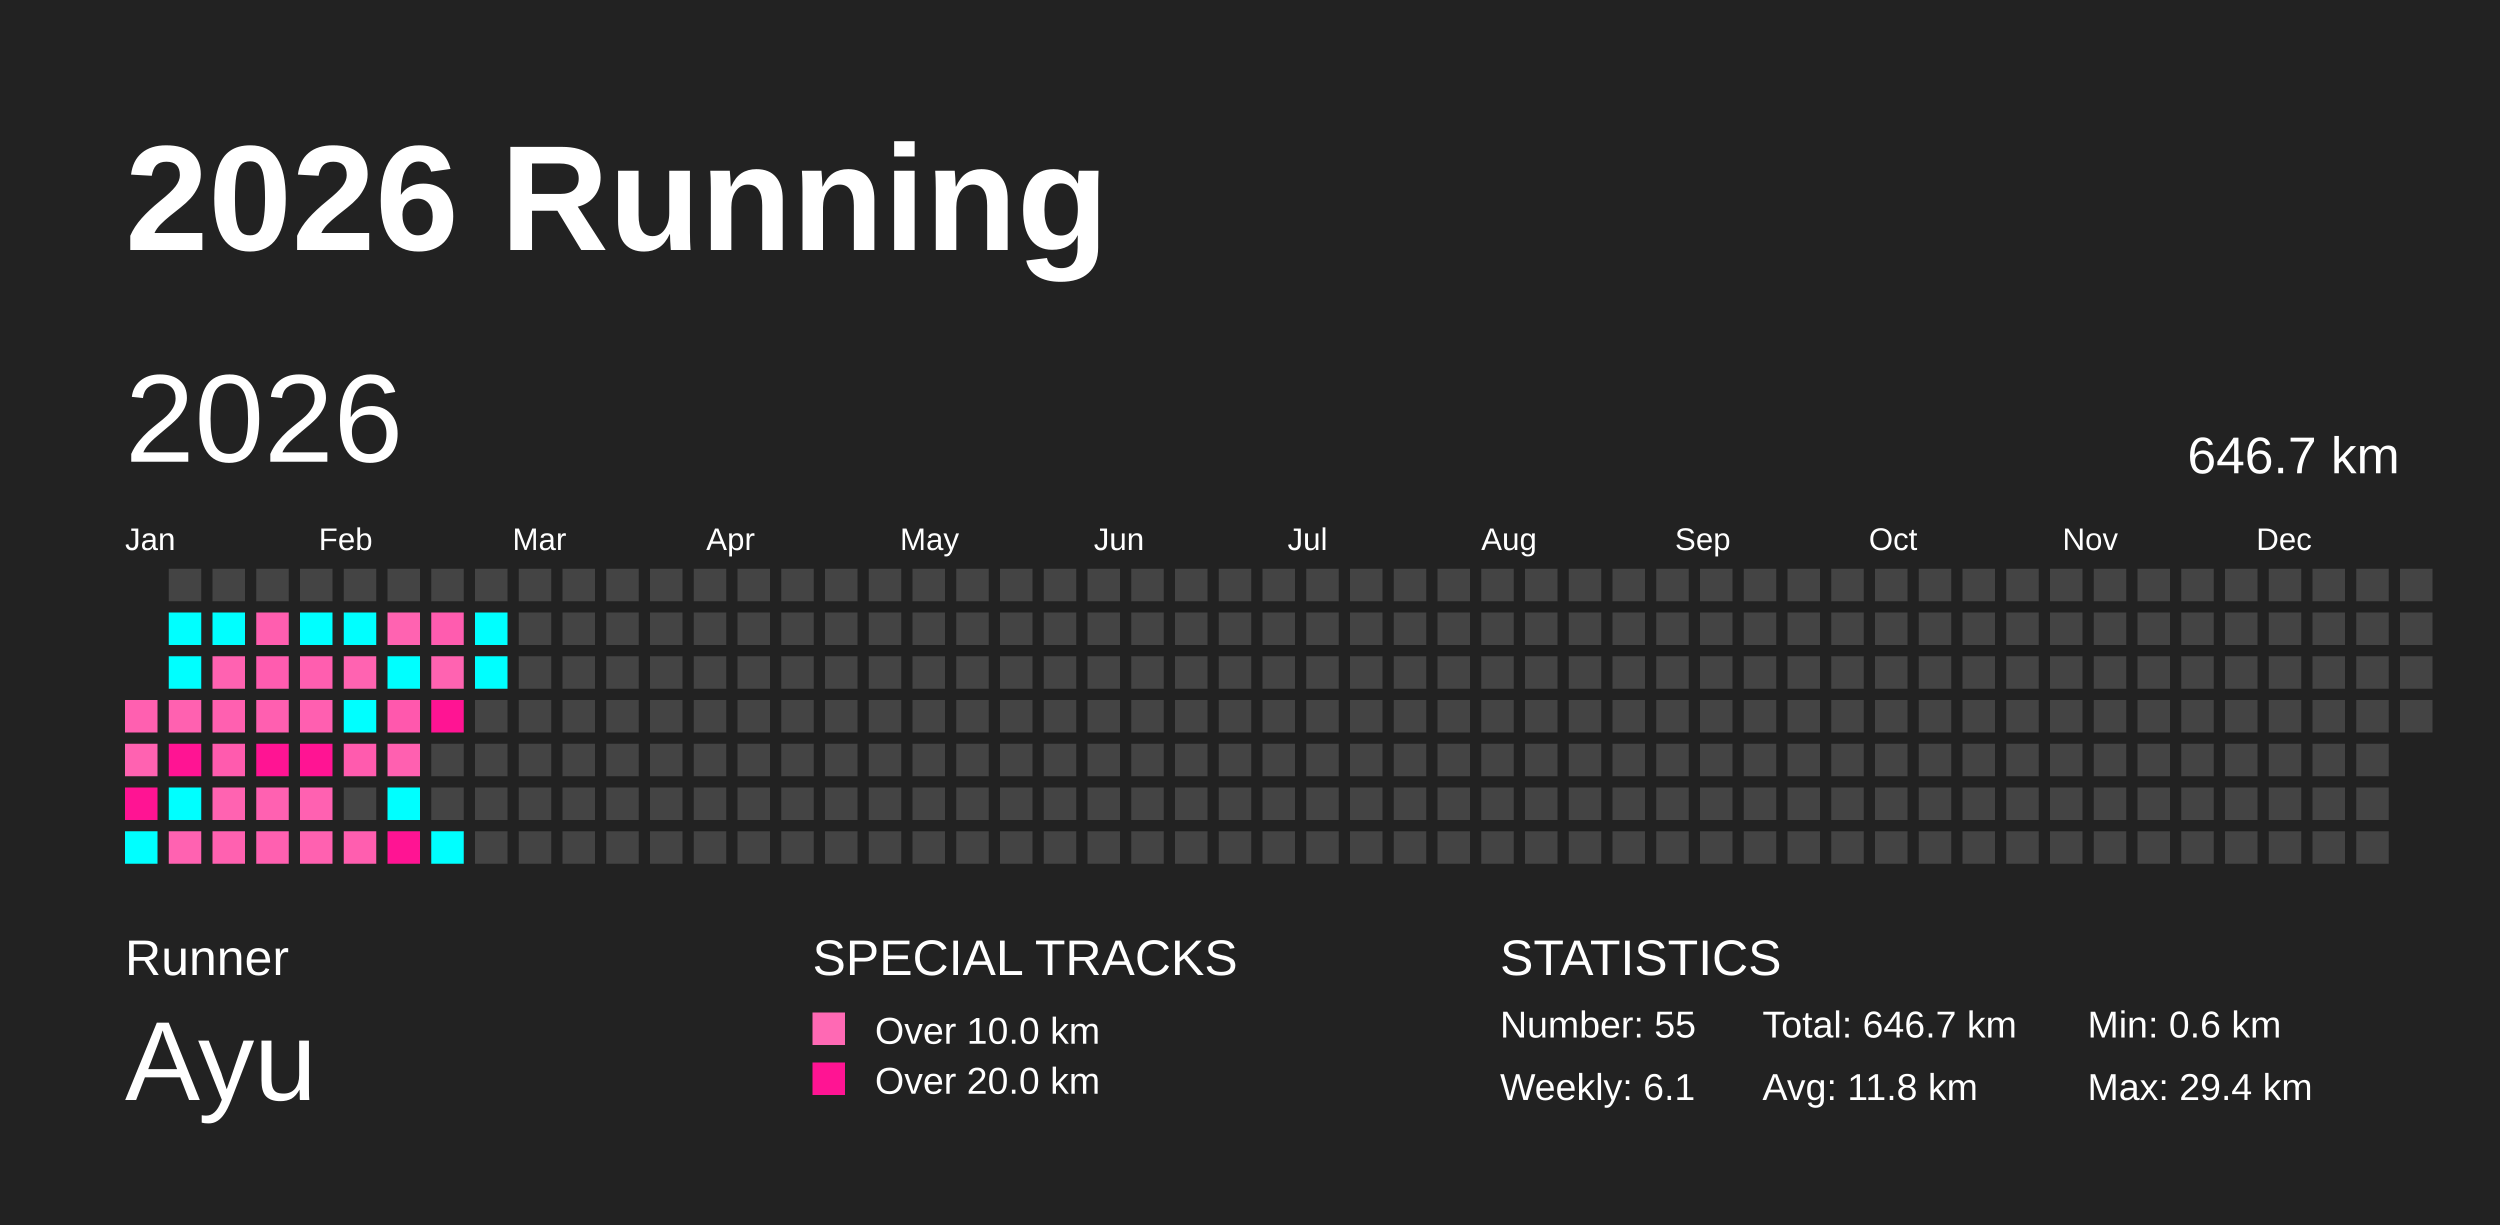
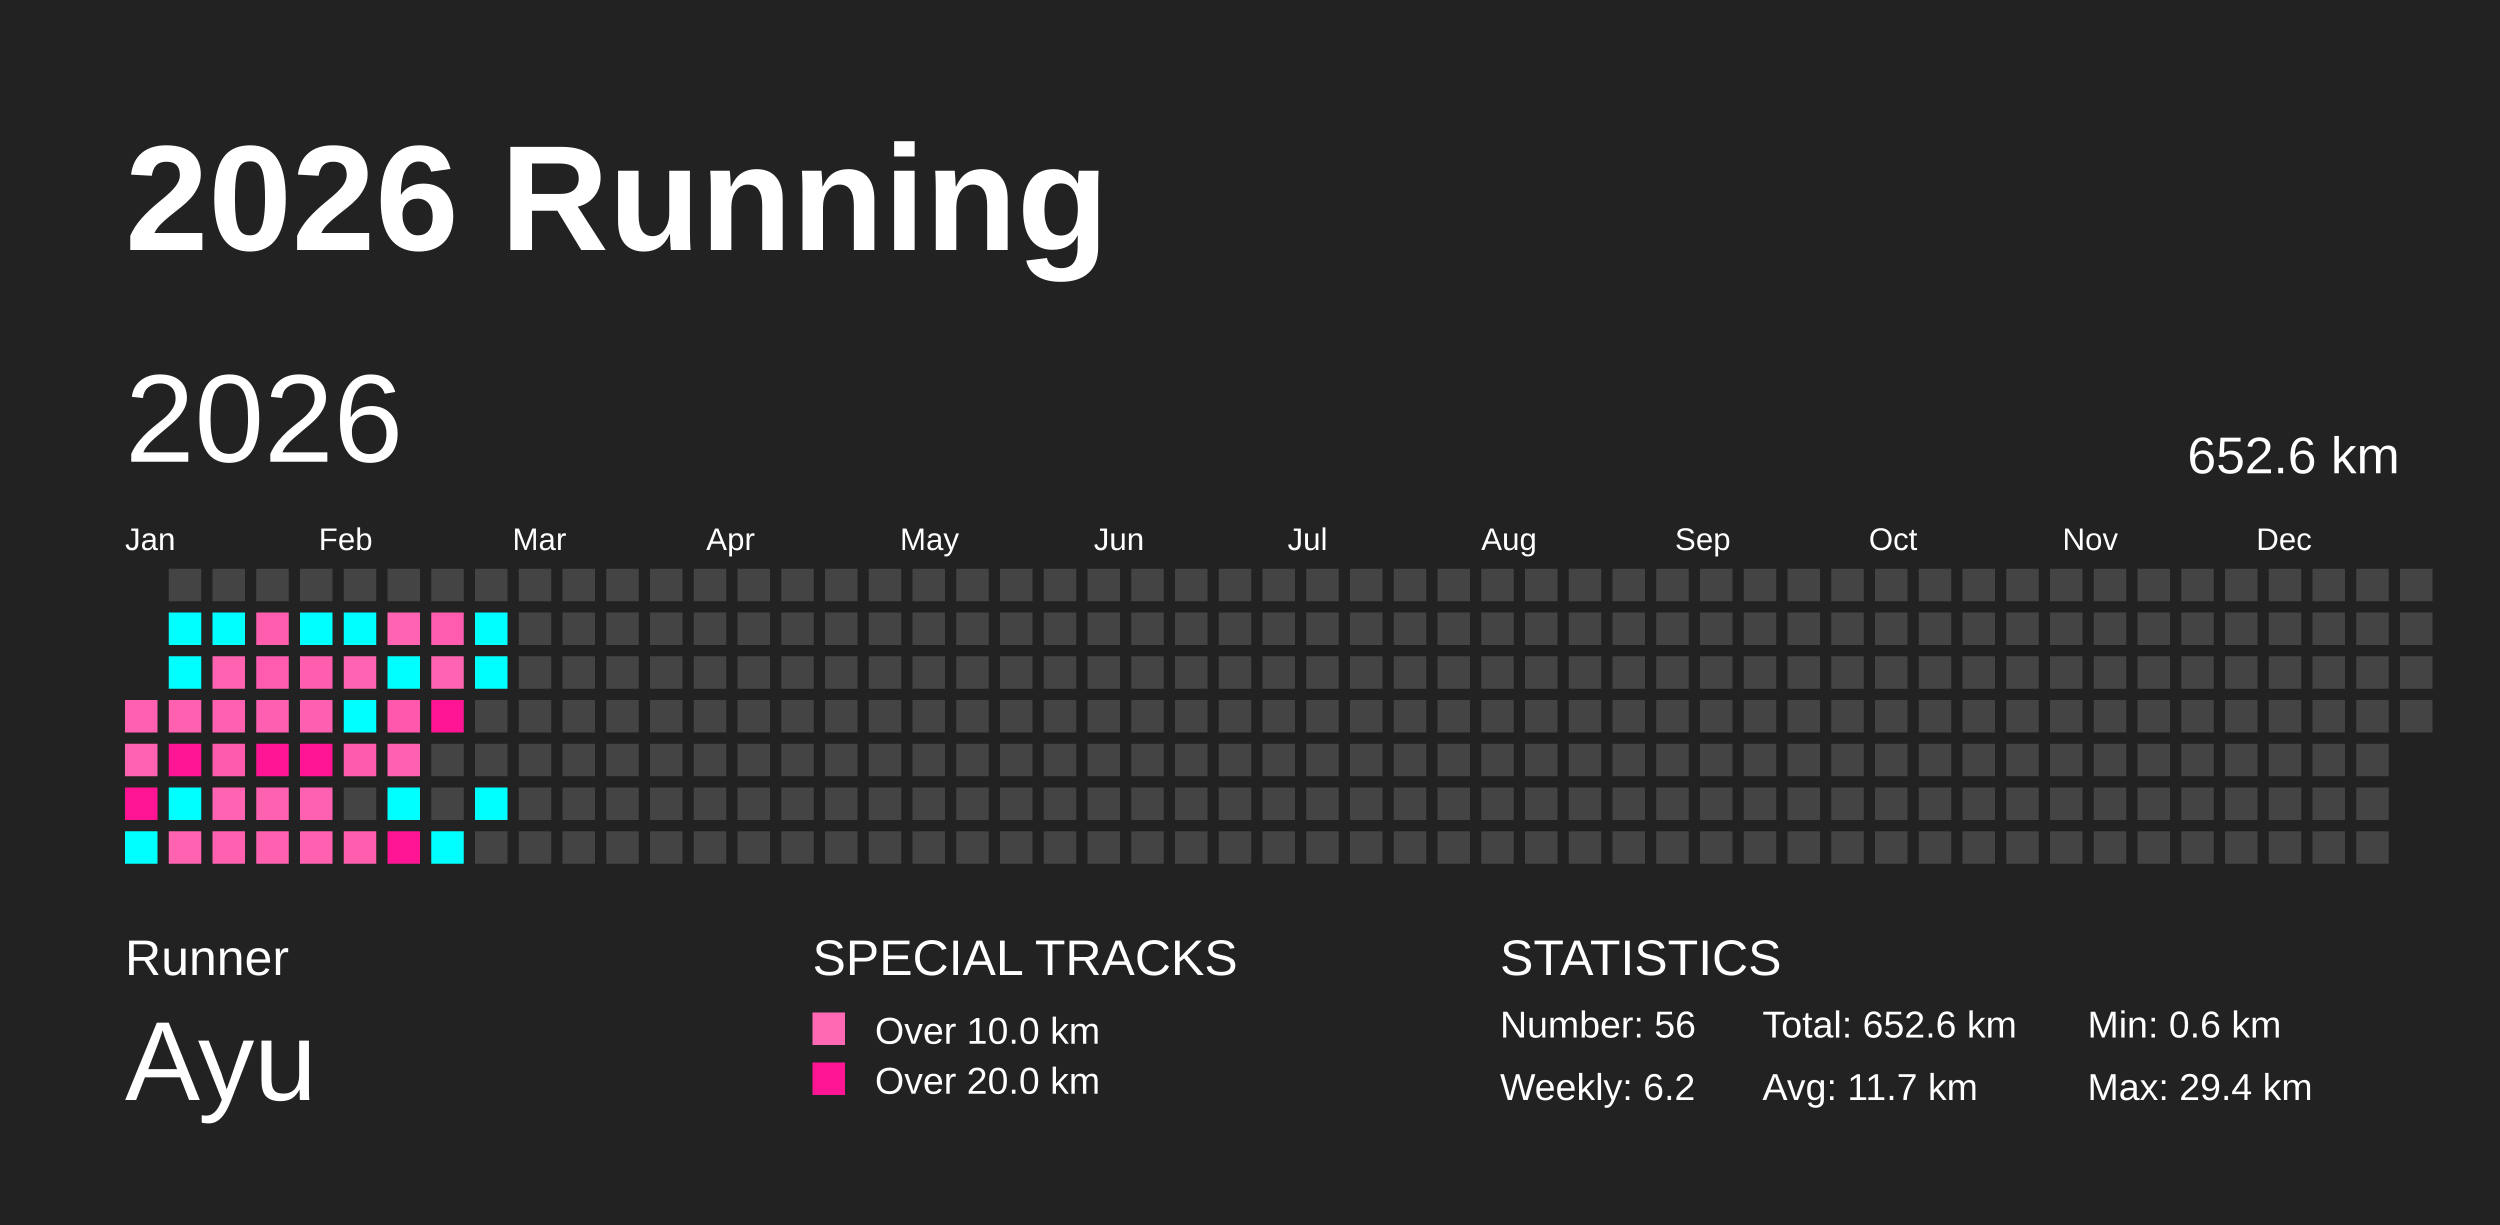
<svg xmlns="http://www.w3.org/2000/svg" baseProfile="full" height="98mm" version="1.1" viewBox="0,0,200,98" width="200mm">
  <defs />
  <rect fill="#222222" height="98" width="200" x="0" y="0" />
  <text fill="#FFFFFF" style="font-size:12px; font-family:Arial; font-weight:bold;" x="10" y="20">2026 Running</text>
  <text fill="#FFFFFF" style="font-size:4px; font-family:Arial" x="10" y="78">Runner</text>
  <text fill="#FFFFFF" style="font-size:9px; font-family:Arial" x="10" y="88">Ayu</text>
  <text fill="#FFFFFF" style="font-size:4px; font-family:Arial" x="65" y="78">SPECIAL TRACKS</text>
  <rect fill="#ff69b4" height="2.6" width="2.6" x="65" y="81" />
  <text fill="#FFFFFF" style="font-size:3px; font-family:Arial" x="70" y="83.5">Over 10.0 km</text>
  <rect fill="#ff1493" height="2.6" width="2.6" x="65" y="85" />
  <text fill="#FFFFFF" style="font-size:3px; font-family:Arial" x="70" y="87.5">Over 20.0 km</text>
  <text fill="#FFFFFF" style="font-size:4px; font-family:Arial" x="120" y="78">STATISTICS</text>
-   <text fill="#FFFFFF" style="font-size:3px; font-family:Arial" x="120" y="83">Number: 55</text>
-   <text fill="#FFFFFF" style="font-size:3px; font-family:Arial" x="120" y="88">Weekly: 6.1</text>
-   <text fill="#FFFFFF" style="font-size:3px; font-family:Arial" x="141" y="83">Total: 646.7 km</text>
-   <text fill="#FFFFFF" style="font-size:3px; font-family:Arial" x="141" y="88">Avg: 11.8 km</text>
+   <text fill="#FFFFFF" style="font-size:3px; font-family:Arial" x="120" y="83">Number: 56</text>
+   <text fill="#FFFFFF" style="font-size:3px; font-family:Arial" x="120" y="88">Weekly: 6.2</text>
+   <text fill="#FFFFFF" style="font-size:3px; font-family:Arial" x="141" y="83">Total: 652.6 km</text>
+   <text fill="#FFFFFF" style="font-size:3px; font-family:Arial" x="141" y="88">Avg: 11.7 km</text>
  <text fill="#FFFFFF" style="font-size:3px; font-family:Arial" x="167" y="83">Min: 0.6 km</text>
  <text fill="#FFFFFF" style="font-size:3px; font-family:Arial" x="167" y="88">Max: 29.4 km</text>
  <text dominant-baseline="hanging" fill="#FFFFFF" style="font-size:10.0px; font-family:Arial;" x="10" y="30">2026</text>
-   <text dominant-baseline="hanging" fill="#FFFFFF" style="font-size:4.125px; font-family:Arial;" x="175" y="35">646.7 km</text>
+   <text dominant-baseline="hanging" fill="#FFFFFF" style="font-size:4.125px; font-family:Arial;" x="175" y="35">652.6 km</text>
  <text fill="#FFFFFF" style="font-size:2.5px; font-family:Arial" x="10.0" y="44">Jan</text>
  <text fill="#FFFFFF" style="font-size:2.5px; font-family:Arial" x="25.5" y="44">Feb</text>
  <text fill="#FFFFFF" style="font-size:2.5px; font-family:Arial" x="41.0" y="44">Mar</text>
  <text fill="#FFFFFF" style="font-size:2.5px; font-family:Arial" x="56.5" y="44">Apr</text>
  <text fill="#FFFFFF" style="font-size:2.5px; font-family:Arial" x="72.0" y="44">May</text>
  <text fill="#FFFFFF" style="font-size:2.5px; font-family:Arial" x="87.5" y="44">Jun</text>
  <text fill="#FFFFFF" style="font-size:2.5px; font-family:Arial" x="103.0" y="44">Jul</text>
  <text fill="#FFFFFF" style="font-size:2.5px; font-family:Arial" x="118.5" y="44">Aug</text>
  <text fill="#FFFFFF" style="font-size:2.5px; font-family:Arial" x="134.0" y="44">Sep</text>
  <text fill="#FFFFFF" style="font-size:2.5px; font-family:Arial" x="149.5" y="44">Oct</text>
  <text fill="#FFFFFF" style="font-size:2.5px; font-family:Arial" x="165.0" y="44">Nov</text>
  <text fill="#FFFFFF" style="font-size:2.5px; font-family:Arial" x="180.5" y="44">Dec</text>
  <rect fill="#ff60b0" height="2.6" width="2.6" x="10.0" y="56.0" />
  <rect fill="#ff62b1" height="2.6" width="2.6" x="10.0" y="59.5" />
  <rect fill="#ff1493" height="2.6" width="2.6" x="10.0" y="63.0" />
  <rect fill="#00ffff" height="2.6" width="2.6" x="10.0" y="66.5" />
  <rect fill="#444444" height="2.6" width="2.6" x="13.5" y="45.5" />
  <rect fill="#00ffff" height="2.6" width="2.6" x="13.5" y="49.0" />
  <rect fill="#00ffff" height="2.6" width="2.6" x="13.5" y="52.5" />
  <rect fill="#ff61b0" height="2.6" width="2.6" x="13.5" y="56.0" />
  <rect fill="#ff1493" height="2.6" width="2.6" x="13.5" y="59.5" />
  <rect fill="#00ffff" height="2.6" width="2.6" x="13.5" y="63.0" />
  <rect fill="#ff62b1" height="2.6" width="2.6" x="13.5" y="66.5" />
  <rect fill="#444444" height="2.6" width="2.6" x="17.0" y="45.5" />
  <rect fill="#00ffff" height="2.6" width="2.6" x="17.0" y="49.0" />
  <rect fill="#ff62b1" height="2.6" width="2.6" x="17.0" y="52.5" />
  <rect fill="#ff60b0" height="2.6" width="2.6" x="17.0" y="56.0" />
  <rect fill="#ff5bae" height="2.6" width="2.6" x="17.0" y="59.5" />
  <rect fill="#ff63b1" height="2.6" width="2.6" x="17.0" y="63.0" />
  <rect fill="#ff61b0" height="2.6" width="2.6" x="17.0" y="66.5" />
  <rect fill="#444444" height="2.6" width="2.6" x="20.5" y="45.5" />
  <rect fill="#ff5eaf" height="2.6" width="2.6" x="20.5" y="49.0" />
  <rect fill="#ff5caf" height="2.6" width="2.6" x="20.5" y="52.5" />
  <rect fill="#ff5fb0" height="2.6" width="2.6" x="20.5" y="56.0" />
  <rect fill="#ff1493" height="2.6" width="2.6" x="20.5" y="59.5" />
  <rect fill="#ff61b1" height="2.6" width="2.6" x="20.5" y="63.0" />
  <rect fill="#ff60b0" height="2.6" width="2.6" x="20.5" y="66.5" />
  <rect fill="#444444" height="2.6" width="2.6" x="24.0" y="45.5" />
  <rect fill="#00ffff" height="2.6" width="2.6" x="24.0" y="49.0" />
  <rect fill="#ff5eaf" height="2.6" width="2.6" x="24.0" y="52.5" />
  <rect fill="#ff5fb0" height="2.6" width="2.6" x="24.0" y="56.0" />
  <rect fill="#ff1493" height="2.6" width="2.6" x="24.0" y="59.5" />
  <rect fill="#ff61b1" height="2.6" width="2.6" x="24.0" y="63.0" />
  <rect fill="#ff61b0" height="2.6" width="2.6" x="24.0" y="66.5" />
  <rect fill="#444444" height="2.6" width="2.6" x="27.5" y="45.5" />
  <rect fill="#00ffff" height="2.6" width="2.6" x="27.5" y="49.0" />
  <rect fill="#ff63b1" height="2.6" width="2.6" x="27.5" y="52.5" />
  <rect fill="#00ffff" height="2.6" width="2.6" x="27.5" y="56.0" />
  <rect fill="#ff5bae" height="2.6" width="2.6" x="27.5" y="59.5" />
  <rect fill="#444444" height="2.6" width="2.6" x="27.5" y="63.0" />
  <rect fill="#ff5eaf" height="2.6" width="2.6" x="27.5" y="66.5" />
  <rect fill="#444444" height="2.6" width="2.6" x="31.0" y="45.5" />
  <rect fill="#ff63b1" height="2.6" width="2.6" x="31.0" y="49.0" />
  <rect fill="#00ffff" height="2.6" width="2.6" x="31.0" y="52.5" />
  <rect fill="#ff58ad" height="2.6" width="2.6" x="31.0" y="56.0" />
  <rect fill="#ff60b0" height="2.6" width="2.6" x="31.0" y="59.5" />
  <rect fill="#00ffff" height="2.6" width="2.6" x="31.0" y="63.0" />
  <rect fill="#ff1493" height="2.6" width="2.6" x="31.0" y="66.5" />
  <rect fill="#444444" height="2.6" width="2.6" x="34.5" y="45.5" />
  <rect fill="#ff5caf" height="2.6" width="2.6" x="34.5" y="49.0" />
  <rect fill="#ff63b1" height="2.6" width="2.6" x="34.5" y="52.5" />
  <rect fill="#ff1493" height="2.6" width="2.6" x="34.5" y="56.0" />
  <rect fill="#444444" height="2.6" width="2.6" x="34.5" y="59.5" />
  <rect fill="#444444" height="2.6" width="2.6" x="34.5" y="63.0" />
  <rect fill="#00ffff" height="2.6" width="2.6" x="34.5" y="66.5" />
  <rect fill="#444444" height="2.6" width="2.6" x="38.0" y="45.5" />
  <rect fill="#00ffff" height="2.6" width="2.6" x="38.0" y="49.0" />
  <rect fill="#00ffff" height="2.6" width="2.6" x="38.0" y="52.5" />
  <rect fill="#444444" height="2.6" width="2.6" x="38.0" y="56.0" />
  <rect fill="#444444" height="2.6" width="2.6" x="38.0" y="59.5" />
-   <rect fill="#444444" height="2.6" width="2.6" x="38.0" y="63.0" />
+   <rect fill="#00ffff" height="2.6" width="2.6" x="38.0" y="63.0" />
  <rect fill="#444444" height="2.6" width="2.6" x="38.0" y="66.5" />
  <rect fill="#444444" height="2.6" width="2.6" x="41.5" y="45.5" />
  <rect fill="#444444" height="2.6" width="2.6" x="41.5" y="49.0" />
  <rect fill="#444444" height="2.6" width="2.6" x="41.5" y="52.5" />
  <rect fill="#444444" height="2.6" width="2.6" x="41.5" y="56.0" />
  <rect fill="#444444" height="2.6" width="2.6" x="41.5" y="59.5" />
  <rect fill="#444444" height="2.6" width="2.6" x="41.5" y="63.0" />
  <rect fill="#444444" height="2.6" width="2.6" x="41.5" y="66.5" />
  <rect fill="#444444" height="2.6" width="2.6" x="45.0" y="45.5" />
  <rect fill="#444444" height="2.6" width="2.6" x="45.0" y="49.0" />
  <rect fill="#444444" height="2.6" width="2.6" x="45.0" y="52.5" />
  <rect fill="#444444" height="2.6" width="2.6" x="45.0" y="56.0" />
  <rect fill="#444444" height="2.6" width="2.6" x="45.0" y="59.5" />
  <rect fill="#444444" height="2.6" width="2.6" x="45.0" y="63.0" />
  <rect fill="#444444" height="2.6" width="2.6" x="45.0" y="66.5" />
  <rect fill="#444444" height="2.6" width="2.6" x="48.5" y="45.5" />
  <rect fill="#444444" height="2.6" width="2.6" x="48.5" y="49.0" />
  <rect fill="#444444" height="2.6" width="2.6" x="48.5" y="52.5" />
  <rect fill="#444444" height="2.6" width="2.6" x="48.5" y="56.0" />
  <rect fill="#444444" height="2.6" width="2.6" x="48.5" y="59.5" />
  <rect fill="#444444" height="2.6" width="2.6" x="48.5" y="63.0" />
  <rect fill="#444444" height="2.6" width="2.6" x="48.5" y="66.5" />
  <rect fill="#444444" height="2.6" width="2.6" x="52.0" y="45.5" />
  <rect fill="#444444" height="2.6" width="2.6" x="52.0" y="49.0" />
  <rect fill="#444444" height="2.6" width="2.6" x="52.0" y="52.5" />
  <rect fill="#444444" height="2.6" width="2.6" x="52.0" y="56.0" />
  <rect fill="#444444" height="2.6" width="2.6" x="52.0" y="59.5" />
  <rect fill="#444444" height="2.6" width="2.6" x="52.0" y="63.0" />
  <rect fill="#444444" height="2.6" width="2.6" x="52.0" y="66.5" />
  <rect fill="#444444" height="2.6" width="2.6" x="55.5" y="45.5" />
  <rect fill="#444444" height="2.6" width="2.6" x="55.5" y="49.0" />
  <rect fill="#444444" height="2.6" width="2.6" x="55.5" y="52.5" />
  <rect fill="#444444" height="2.6" width="2.6" x="55.5" y="56.0" />
  <rect fill="#444444" height="2.6" width="2.6" x="55.5" y="59.5" />
  <rect fill="#444444" height="2.6" width="2.6" x="55.5" y="63.0" />
  <rect fill="#444444" height="2.6" width="2.6" x="55.5" y="66.5" />
  <rect fill="#444444" height="2.6" width="2.6" x="59.0" y="45.5" />
  <rect fill="#444444" height="2.6" width="2.6" x="59.0" y="49.0" />
  <rect fill="#444444" height="2.6" width="2.6" x="59.0" y="52.5" />
  <rect fill="#444444" height="2.6" width="2.6" x="59.0" y="56.0" />
  <rect fill="#444444" height="2.6" width="2.6" x="59.0" y="59.5" />
  <rect fill="#444444" height="2.6" width="2.6" x="59.0" y="63.0" />
  <rect fill="#444444" height="2.6" width="2.6" x="59.0" y="66.5" />
  <rect fill="#444444" height="2.6" width="2.6" x="62.5" y="45.5" />
  <rect fill="#444444" height="2.6" width="2.6" x="62.5" y="49.0" />
  <rect fill="#444444" height="2.6" width="2.6" x="62.5" y="52.5" />
  <rect fill="#444444" height="2.6" width="2.6" x="62.5" y="56.0" />
  <rect fill="#444444" height="2.6" width="2.6" x="62.5" y="59.5" />
  <rect fill="#444444" height="2.6" width="2.6" x="62.5" y="63.0" />
  <rect fill="#444444" height="2.6" width="2.6" x="62.5" y="66.5" />
  <rect fill="#444444" height="2.6" width="2.6" x="66.0" y="45.5" />
  <rect fill="#444444" height="2.6" width="2.6" x="66.0" y="49.0" />
  <rect fill="#444444" height="2.6" width="2.6" x="66.0" y="52.5" />
  <rect fill="#444444" height="2.6" width="2.6" x="66.0" y="56.0" />
  <rect fill="#444444" height="2.6" width="2.6" x="66.0" y="59.5" />
  <rect fill="#444444" height="2.6" width="2.6" x="66.0" y="63.0" />
  <rect fill="#444444" height="2.6" width="2.6" x="66.0" y="66.5" />
  <rect fill="#444444" height="2.6" width="2.6" x="69.5" y="45.5" />
  <rect fill="#444444" height="2.6" width="2.6" x="69.5" y="49.0" />
  <rect fill="#444444" height="2.6" width="2.6" x="69.5" y="52.5" />
  <rect fill="#444444" height="2.6" width="2.6" x="69.5" y="56.0" />
  <rect fill="#444444" height="2.6" width="2.6" x="69.5" y="59.5" />
  <rect fill="#444444" height="2.6" width="2.6" x="69.5" y="63.0" />
  <rect fill="#444444" height="2.6" width="2.6" x="69.5" y="66.5" />
  <rect fill="#444444" height="2.6" width="2.6" x="73.0" y="45.5" />
  <rect fill="#444444" height="2.6" width="2.6" x="73.0" y="49.0" />
  <rect fill="#444444" height="2.6" width="2.6" x="73.0" y="52.5" />
  <rect fill="#444444" height="2.6" width="2.6" x="73.0" y="56.0" />
  <rect fill="#444444" height="2.6" width="2.6" x="73.0" y="59.5" />
  <rect fill="#444444" height="2.6" width="2.6" x="73.0" y="63.0" />
  <rect fill="#444444" height="2.6" width="2.6" x="73.0" y="66.5" />
  <rect fill="#444444" height="2.6" width="2.6" x="76.5" y="45.5" />
  <rect fill="#444444" height="2.6" width="2.6" x="76.5" y="49.0" />
  <rect fill="#444444" height="2.6" width="2.6" x="76.5" y="52.5" />
  <rect fill="#444444" height="2.6" width="2.6" x="76.5" y="56.0" />
  <rect fill="#444444" height="2.6" width="2.6" x="76.5" y="59.5" />
  <rect fill="#444444" height="2.6" width="2.6" x="76.5" y="63.0" />
  <rect fill="#444444" height="2.6" width="2.6" x="76.5" y="66.5" />
  <rect fill="#444444" height="2.6" width="2.6" x="80.0" y="45.5" />
  <rect fill="#444444" height="2.6" width="2.6" x="80.0" y="49.0" />
  <rect fill="#444444" height="2.6" width="2.6" x="80.0" y="52.5" />
  <rect fill="#444444" height="2.6" width="2.6" x="80.0" y="56.0" />
  <rect fill="#444444" height="2.6" width="2.6" x="80.0" y="59.5" />
  <rect fill="#444444" height="2.6" width="2.6" x="80.0" y="63.0" />
  <rect fill="#444444" height="2.6" width="2.6" x="80.0" y="66.5" />
  <rect fill="#444444" height="2.6" width="2.6" x="83.5" y="45.5" />
  <rect fill="#444444" height="2.6" width="2.6" x="83.5" y="49.0" />
  <rect fill="#444444" height="2.6" width="2.6" x="83.5" y="52.5" />
  <rect fill="#444444" height="2.6" width="2.6" x="83.5" y="56.0" />
  <rect fill="#444444" height="2.6" width="2.6" x="83.5" y="59.5" />
  <rect fill="#444444" height="2.6" width="2.6" x="83.5" y="63.0" />
  <rect fill="#444444" height="2.6" width="2.6" x="83.5" y="66.5" />
  <rect fill="#444444" height="2.6" width="2.6" x="87.0" y="45.5" />
  <rect fill="#444444" height="2.6" width="2.6" x="87.0" y="49.0" />
  <rect fill="#444444" height="2.6" width="2.6" x="87.0" y="52.5" />
  <rect fill="#444444" height="2.6" width="2.6" x="87.0" y="56.0" />
  <rect fill="#444444" height="2.6" width="2.6" x="87.0" y="59.5" />
  <rect fill="#444444" height="2.6" width="2.6" x="87.0" y="63.0" />
  <rect fill="#444444" height="2.6" width="2.6" x="87.0" y="66.5" />
  <rect fill="#444444" height="2.6" width="2.6" x="90.5" y="45.5" />
  <rect fill="#444444" height="2.6" width="2.6" x="90.5" y="49.0" />
  <rect fill="#444444" height="2.6" width="2.6" x="90.5" y="52.5" />
  <rect fill="#444444" height="2.6" width="2.6" x="90.5" y="56.0" />
  <rect fill="#444444" height="2.6" width="2.6" x="90.5" y="59.5" />
  <rect fill="#444444" height="2.6" width="2.6" x="90.5" y="63.0" />
  <rect fill="#444444" height="2.6" width="2.6" x="90.5" y="66.5" />
  <rect fill="#444444" height="2.6" width="2.6" x="94.0" y="45.5" />
  <rect fill="#444444" height="2.6" width="2.6" x="94.0" y="49.0" />
  <rect fill="#444444" height="2.6" width="2.6" x="94.0" y="52.5" />
  <rect fill="#444444" height="2.6" width="2.6" x="94.0" y="56.0" />
  <rect fill="#444444" height="2.6" width="2.6" x="94.0" y="59.5" />
  <rect fill="#444444" height="2.6" width="2.6" x="94.0" y="63.0" />
  <rect fill="#444444" height="2.6" width="2.6" x="94.0" y="66.5" />
  <rect fill="#444444" height="2.6" width="2.6" x="97.5" y="45.5" />
  <rect fill="#444444" height="2.6" width="2.6" x="97.5" y="49.0" />
  <rect fill="#444444" height="2.6" width="2.6" x="97.5" y="52.5" />
  <rect fill="#444444" height="2.6" width="2.6" x="97.5" y="56.0" />
  <rect fill="#444444" height="2.6" width="2.6" x="97.5" y="59.5" />
  <rect fill="#444444" height="2.6" width="2.6" x="97.5" y="63.0" />
  <rect fill="#444444" height="2.6" width="2.6" x="97.5" y="66.5" />
  <rect fill="#444444" height="2.6" width="2.6" x="101.0" y="45.5" />
  <rect fill="#444444" height="2.6" width="2.6" x="101.0" y="49.0" />
  <rect fill="#444444" height="2.6" width="2.6" x="101.0" y="52.5" />
  <rect fill="#444444" height="2.6" width="2.6" x="101.0" y="56.0" />
  <rect fill="#444444" height="2.6" width="2.6" x="101.0" y="59.5" />
  <rect fill="#444444" height="2.6" width="2.6" x="101.0" y="63.0" />
  <rect fill="#444444" height="2.6" width="2.6" x="101.0" y="66.5" />
  <rect fill="#444444" height="2.6" width="2.6" x="104.5" y="45.5" />
  <rect fill="#444444" height="2.6" width="2.6" x="104.5" y="49.0" />
  <rect fill="#444444" height="2.6" width="2.6" x="104.5" y="52.5" />
  <rect fill="#444444" height="2.6" width="2.6" x="104.5" y="56.0" />
  <rect fill="#444444" height="2.6" width="2.6" x="104.5" y="59.5" />
  <rect fill="#444444" height="2.6" width="2.6" x="104.5" y="63.0" />
  <rect fill="#444444" height="2.6" width="2.6" x="104.5" y="66.5" />
  <rect fill="#444444" height="2.6" width="2.6" x="108.0" y="45.5" />
  <rect fill="#444444" height="2.6" width="2.6" x="108.0" y="49.0" />
  <rect fill="#444444" height="2.6" width="2.6" x="108.0" y="52.5" />
  <rect fill="#444444" height="2.6" width="2.6" x="108.0" y="56.0" />
  <rect fill="#444444" height="2.6" width="2.6" x="108.0" y="59.5" />
  <rect fill="#444444" height="2.6" width="2.6" x="108.0" y="63.0" />
  <rect fill="#444444" height="2.6" width="2.6" x="108.0" y="66.5" />
  <rect fill="#444444" height="2.6" width="2.6" x="111.5" y="45.5" />
  <rect fill="#444444" height="2.6" width="2.6" x="111.5" y="49.0" />
  <rect fill="#444444" height="2.6" width="2.6" x="111.5" y="52.5" />
  <rect fill="#444444" height="2.6" width="2.6" x="111.5" y="56.0" />
  <rect fill="#444444" height="2.6" width="2.6" x="111.5" y="59.5" />
  <rect fill="#444444" height="2.6" width="2.6" x="111.5" y="63.0" />
  <rect fill="#444444" height="2.6" width="2.6" x="111.5" y="66.5" />
  <rect fill="#444444" height="2.6" width="2.6" x="115.0" y="45.5" />
  <rect fill="#444444" height="2.6" width="2.6" x="115.0" y="49.0" />
  <rect fill="#444444" height="2.6" width="2.6" x="115.0" y="52.5" />
  <rect fill="#444444" height="2.6" width="2.6" x="115.0" y="56.0" />
  <rect fill="#444444" height="2.6" width="2.6" x="115.0" y="59.5" />
  <rect fill="#444444" height="2.6" width="2.6" x="115.0" y="63.0" />
  <rect fill="#444444" height="2.6" width="2.6" x="115.0" y="66.5" />
  <rect fill="#444444" height="2.6" width="2.6" x="118.5" y="45.5" />
  <rect fill="#444444" height="2.6" width="2.6" x="118.5" y="49.0" />
  <rect fill="#444444" height="2.6" width="2.6" x="118.5" y="52.5" />
  <rect fill="#444444" height="2.6" width="2.6" x="118.5" y="56.0" />
  <rect fill="#444444" height="2.6" width="2.6" x="118.5" y="59.5" />
  <rect fill="#444444" height="2.6" width="2.6" x="118.5" y="63.0" />
  <rect fill="#444444" height="2.6" width="2.6" x="118.5" y="66.5" />
  <rect fill="#444444" height="2.6" width="2.6" x="122.0" y="45.5" />
  <rect fill="#444444" height="2.6" width="2.6" x="122.0" y="49.0" />
  <rect fill="#444444" height="2.6" width="2.6" x="122.0" y="52.5" />
  <rect fill="#444444" height="2.6" width="2.6" x="122.0" y="56.0" />
  <rect fill="#444444" height="2.6" width="2.6" x="122.0" y="59.5" />
  <rect fill="#444444" height="2.6" width="2.6" x="122.0" y="63.0" />
  <rect fill="#444444" height="2.6" width="2.6" x="122.0" y="66.5" />
  <rect fill="#444444" height="2.6" width="2.6" x="125.5" y="45.5" />
  <rect fill="#444444" height="2.6" width="2.6" x="125.5" y="49.0" />
  <rect fill="#444444" height="2.6" width="2.6" x="125.5" y="52.5" />
  <rect fill="#444444" height="2.6" width="2.6" x="125.5" y="56.0" />
  <rect fill="#444444" height="2.6" width="2.6" x="125.5" y="59.5" />
  <rect fill="#444444" height="2.6" width="2.6" x="125.5" y="63.0" />
  <rect fill="#444444" height="2.6" width="2.6" x="125.5" y="66.5" />
  <rect fill="#444444" height="2.6" width="2.6" x="129.0" y="45.5" />
  <rect fill="#444444" height="2.6" width="2.6" x="129.0" y="49.0" />
  <rect fill="#444444" height="2.6" width="2.6" x="129.0" y="52.5" />
  <rect fill="#444444" height="2.6" width="2.6" x="129.0" y="56.0" />
  <rect fill="#444444" height="2.6" width="2.6" x="129.0" y="59.5" />
  <rect fill="#444444" height="2.6" width="2.6" x="129.0" y="63.0" />
  <rect fill="#444444" height="2.6" width="2.6" x="129.0" y="66.5" />
  <rect fill="#444444" height="2.6" width="2.6" x="132.5" y="45.5" />
  <rect fill="#444444" height="2.6" width="2.6" x="132.5" y="49.0" />
  <rect fill="#444444" height="2.6" width="2.6" x="132.5" y="52.5" />
  <rect fill="#444444" height="2.6" width="2.6" x="132.5" y="56.0" />
  <rect fill="#444444" height="2.6" width="2.6" x="132.5" y="59.5" />
  <rect fill="#444444" height="2.6" width="2.6" x="132.5" y="63.0" />
  <rect fill="#444444" height="2.6" width="2.6" x="132.5" y="66.5" />
  <rect fill="#444444" height="2.6" width="2.6" x="136.0" y="45.5" />
  <rect fill="#444444" height="2.6" width="2.6" x="136.0" y="49.0" />
  <rect fill="#444444" height="2.6" width="2.6" x="136.0" y="52.5" />
  <rect fill="#444444" height="2.6" width="2.6" x="136.0" y="56.0" />
  <rect fill="#444444" height="2.6" width="2.6" x="136.0" y="59.5" />
  <rect fill="#444444" height="2.6" width="2.6" x="136.0" y="63.0" />
  <rect fill="#444444" height="2.6" width="2.6" x="136.0" y="66.5" />
  <rect fill="#444444" height="2.6" width="2.6" x="139.5" y="45.5" />
  <rect fill="#444444" height="2.6" width="2.6" x="139.5" y="49.0" />
  <rect fill="#444444" height="2.6" width="2.6" x="139.5" y="52.5" />
  <rect fill="#444444" height="2.6" width="2.6" x="139.5" y="56.0" />
  <rect fill="#444444" height="2.6" width="2.6" x="139.5" y="59.5" />
  <rect fill="#444444" height="2.6" width="2.6" x="139.5" y="63.0" />
  <rect fill="#444444" height="2.6" width="2.6" x="139.5" y="66.5" />
  <rect fill="#444444" height="2.6" width="2.6" x="143.0" y="45.5" />
  <rect fill="#444444" height="2.6" width="2.6" x="143.0" y="49.0" />
  <rect fill="#444444" height="2.6" width="2.6" x="143.0" y="52.5" />
  <rect fill="#444444" height="2.6" width="2.6" x="143.0" y="56.0" />
  <rect fill="#444444" height="2.6" width="2.6" x="143.0" y="59.5" />
  <rect fill="#444444" height="2.6" width="2.6" x="143.0" y="63.0" />
  <rect fill="#444444" height="2.6" width="2.6" x="143.0" y="66.5" />
  <rect fill="#444444" height="2.6" width="2.6" x="146.5" y="45.5" />
  <rect fill="#444444" height="2.6" width="2.6" x="146.5" y="49.0" />
  <rect fill="#444444" height="2.6" width="2.6" x="146.5" y="52.5" />
  <rect fill="#444444" height="2.6" width="2.6" x="146.5" y="56.0" />
  <rect fill="#444444" height="2.6" width="2.6" x="146.5" y="59.5" />
  <rect fill="#444444" height="2.6" width="2.6" x="146.5" y="63.0" />
  <rect fill="#444444" height="2.6" width="2.6" x="146.5" y="66.5" />
  <rect fill="#444444" height="2.6" width="2.6" x="150.0" y="45.5" />
  <rect fill="#444444" height="2.6" width="2.6" x="150.0" y="49.0" />
  <rect fill="#444444" height="2.6" width="2.6" x="150.0" y="52.5" />
  <rect fill="#444444" height="2.6" width="2.6" x="150.0" y="56.0" />
  <rect fill="#444444" height="2.6" width="2.6" x="150.0" y="59.5" />
  <rect fill="#444444" height="2.6" width="2.6" x="150.0" y="63.0" />
  <rect fill="#444444" height="2.6" width="2.6" x="150.0" y="66.5" />
  <rect fill="#444444" height="2.6" width="2.6" x="153.5" y="45.5" />
  <rect fill="#444444" height="2.6" width="2.6" x="153.5" y="49.0" />
  <rect fill="#444444" height="2.6" width="2.6" x="153.5" y="52.5" />
  <rect fill="#444444" height="2.6" width="2.6" x="153.5" y="56.0" />
  <rect fill="#444444" height="2.6" width="2.6" x="153.5" y="59.5" />
  <rect fill="#444444" height="2.6" width="2.6" x="153.5" y="63.0" />
  <rect fill="#444444" height="2.6" width="2.6" x="153.5" y="66.5" />
  <rect fill="#444444" height="2.6" width="2.6" x="157.0" y="45.5" />
  <rect fill="#444444" height="2.6" width="2.6" x="157.0" y="49.0" />
  <rect fill="#444444" height="2.6" width="2.6" x="157.0" y="52.5" />
  <rect fill="#444444" height="2.6" width="2.6" x="157.0" y="56.0" />
  <rect fill="#444444" height="2.6" width="2.6" x="157.0" y="59.5" />
  <rect fill="#444444" height="2.6" width="2.6" x="157.0" y="63.0" />
  <rect fill="#444444" height="2.6" width="2.6" x="157.0" y="66.5" />
  <rect fill="#444444" height="2.6" width="2.6" x="160.5" y="45.5" />
  <rect fill="#444444" height="2.6" width="2.6" x="160.5" y="49.0" />
  <rect fill="#444444" height="2.6" width="2.6" x="160.5" y="52.5" />
  <rect fill="#444444" height="2.6" width="2.6" x="160.5" y="56.0" />
  <rect fill="#444444" height="2.6" width="2.6" x="160.5" y="59.5" />
  <rect fill="#444444" height="2.6" width="2.6" x="160.5" y="63.0" />
  <rect fill="#444444" height="2.6" width="2.6" x="160.5" y="66.5" />
  <rect fill="#444444" height="2.6" width="2.6" x="164.0" y="45.5" />
  <rect fill="#444444" height="2.6" width="2.6" x="164.0" y="49.0" />
  <rect fill="#444444" height="2.6" width="2.6" x="164.0" y="52.5" />
  <rect fill="#444444" height="2.6" width="2.6" x="164.0" y="56.0" />
  <rect fill="#444444" height="2.6" width="2.6" x="164.0" y="59.5" />
  <rect fill="#444444" height="2.6" width="2.6" x="164.0" y="63.0" />
  <rect fill="#444444" height="2.6" width="2.6" x="164.0" y="66.5" />
  <rect fill="#444444" height="2.6" width="2.6" x="167.5" y="45.5" />
  <rect fill="#444444" height="2.6" width="2.6" x="167.5" y="49.0" />
  <rect fill="#444444" height="2.6" width="2.6" x="167.5" y="52.5" />
  <rect fill="#444444" height="2.6" width="2.6" x="167.5" y="56.0" />
  <rect fill="#444444" height="2.6" width="2.6" x="167.5" y="59.5" />
  <rect fill="#444444" height="2.6" width="2.6" x="167.5" y="63.0" />
  <rect fill="#444444" height="2.6" width="2.6" x="167.5" y="66.5" />
  <rect fill="#444444" height="2.6" width="2.6" x="171.0" y="45.5" />
  <rect fill="#444444" height="2.6" width="2.6" x="171.0" y="49.0" />
  <rect fill="#444444" height="2.6" width="2.6" x="171.0" y="52.5" />
  <rect fill="#444444" height="2.6" width="2.6" x="171.0" y="56.0" />
  <rect fill="#444444" height="2.6" width="2.6" x="171.0" y="59.5" />
  <rect fill="#444444" height="2.6" width="2.6" x="171.0" y="63.0" />
  <rect fill="#444444" height="2.6" width="2.6" x="171.0" y="66.5" />
  <rect fill="#444444" height="2.6" width="2.6" x="174.5" y="45.5" />
  <rect fill="#444444" height="2.6" width="2.6" x="174.5" y="49.0" />
  <rect fill="#444444" height="2.6" width="2.6" x="174.5" y="52.5" />
  <rect fill="#444444" height="2.6" width="2.6" x="174.5" y="56.0" />
  <rect fill="#444444" height="2.6" width="2.6" x="174.5" y="59.5" />
  <rect fill="#444444" height="2.6" width="2.6" x="174.5" y="63.0" />
  <rect fill="#444444" height="2.6" width="2.6" x="174.5" y="66.5" />
  <rect fill="#444444" height="2.6" width="2.6" x="178.0" y="45.5" />
  <rect fill="#444444" height="2.6" width="2.6" x="178.0" y="49.0" />
  <rect fill="#444444" height="2.6" width="2.6" x="178.0" y="52.5" />
  <rect fill="#444444" height="2.6" width="2.6" x="178.0" y="56.0" />
  <rect fill="#444444" height="2.6" width="2.6" x="178.0" y="59.5" />
  <rect fill="#444444" height="2.6" width="2.6" x="178.0" y="63.0" />
  <rect fill="#444444" height="2.6" width="2.6" x="178.0" y="66.5" />
  <rect fill="#444444" height="2.6" width="2.6" x="181.5" y="45.5" />
  <rect fill="#444444" height="2.6" width="2.6" x="181.5" y="49.0" />
  <rect fill="#444444" height="2.6" width="2.6" x="181.5" y="52.5" />
  <rect fill="#444444" height="2.6" width="2.6" x="181.5" y="56.0" />
  <rect fill="#444444" height="2.6" width="2.6" x="181.5" y="59.5" />
  <rect fill="#444444" height="2.6" width="2.6" x="181.5" y="63.0" />
  <rect fill="#444444" height="2.6" width="2.6" x="181.5" y="66.5" />
  <rect fill="#444444" height="2.6" width="2.6" x="185.0" y="45.5" />
  <rect fill="#444444" height="2.6" width="2.6" x="185.0" y="49.0" />
  <rect fill="#444444" height="2.6" width="2.6" x="185.0" y="52.5" />
  <rect fill="#444444" height="2.6" width="2.6" x="185.0" y="56.0" />
  <rect fill="#444444" height="2.6" width="2.6" x="185.0" y="59.5" />
  <rect fill="#444444" height="2.6" width="2.6" x="185.0" y="63.0" />
  <rect fill="#444444" height="2.6" width="2.6" x="185.0" y="66.5" />
  <rect fill="#444444" height="2.6" width="2.6" x="188.5" y="45.5" />
  <rect fill="#444444" height="2.6" width="2.6" x="188.5" y="49.0" />
  <rect fill="#444444" height="2.6" width="2.6" x="188.5" y="52.5" />
  <rect fill="#444444" height="2.6" width="2.6" x="188.5" y="56.0" />
  <rect fill="#444444" height="2.6" width="2.6" x="188.5" y="59.5" />
  <rect fill="#444444" height="2.6" width="2.6" x="188.5" y="63.0" />
  <rect fill="#444444" height="2.6" width="2.6" x="188.5" y="66.5" />
  <rect fill="#444444" height="2.6" width="2.6" x="192.0" y="45.5" />
  <rect fill="#444444" height="2.6" width="2.6" x="192.0" y="49.0" />
  <rect fill="#444444" height="2.6" width="2.6" x="192.0" y="52.5" />
  <rect fill="#444444" height="2.6" width="2.6" x="192.0" y="56.0" />
</svg>
